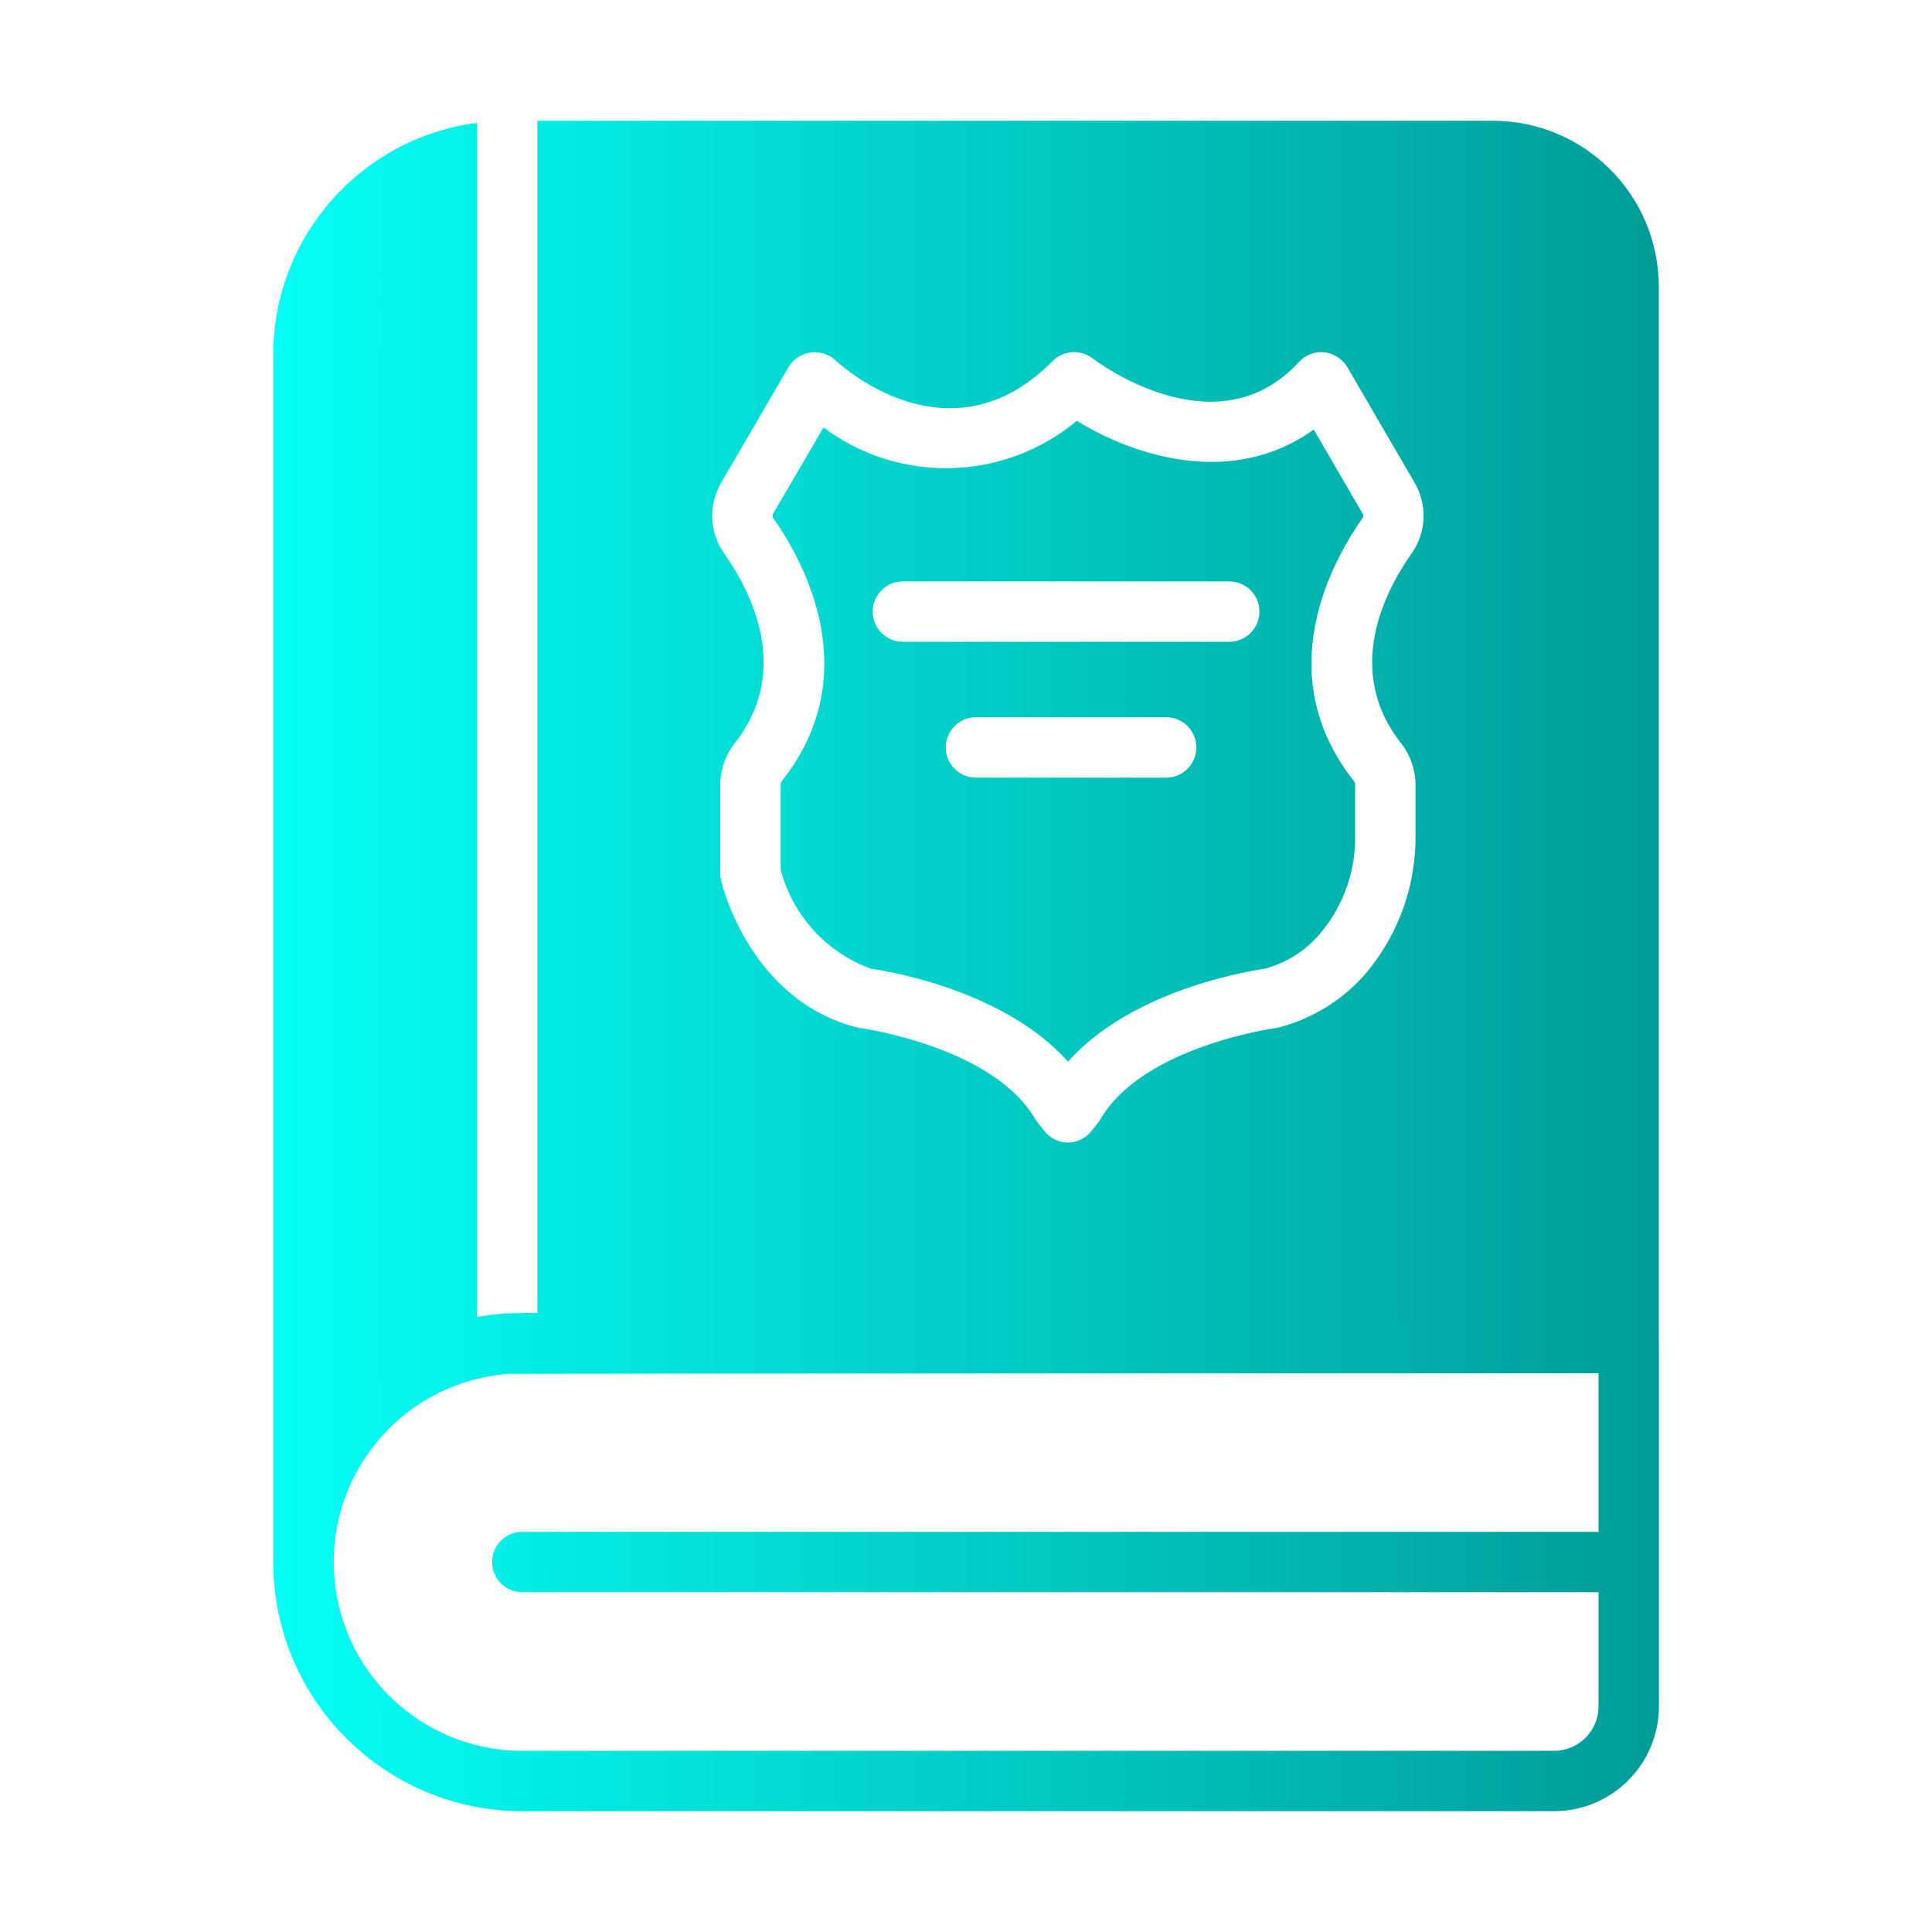
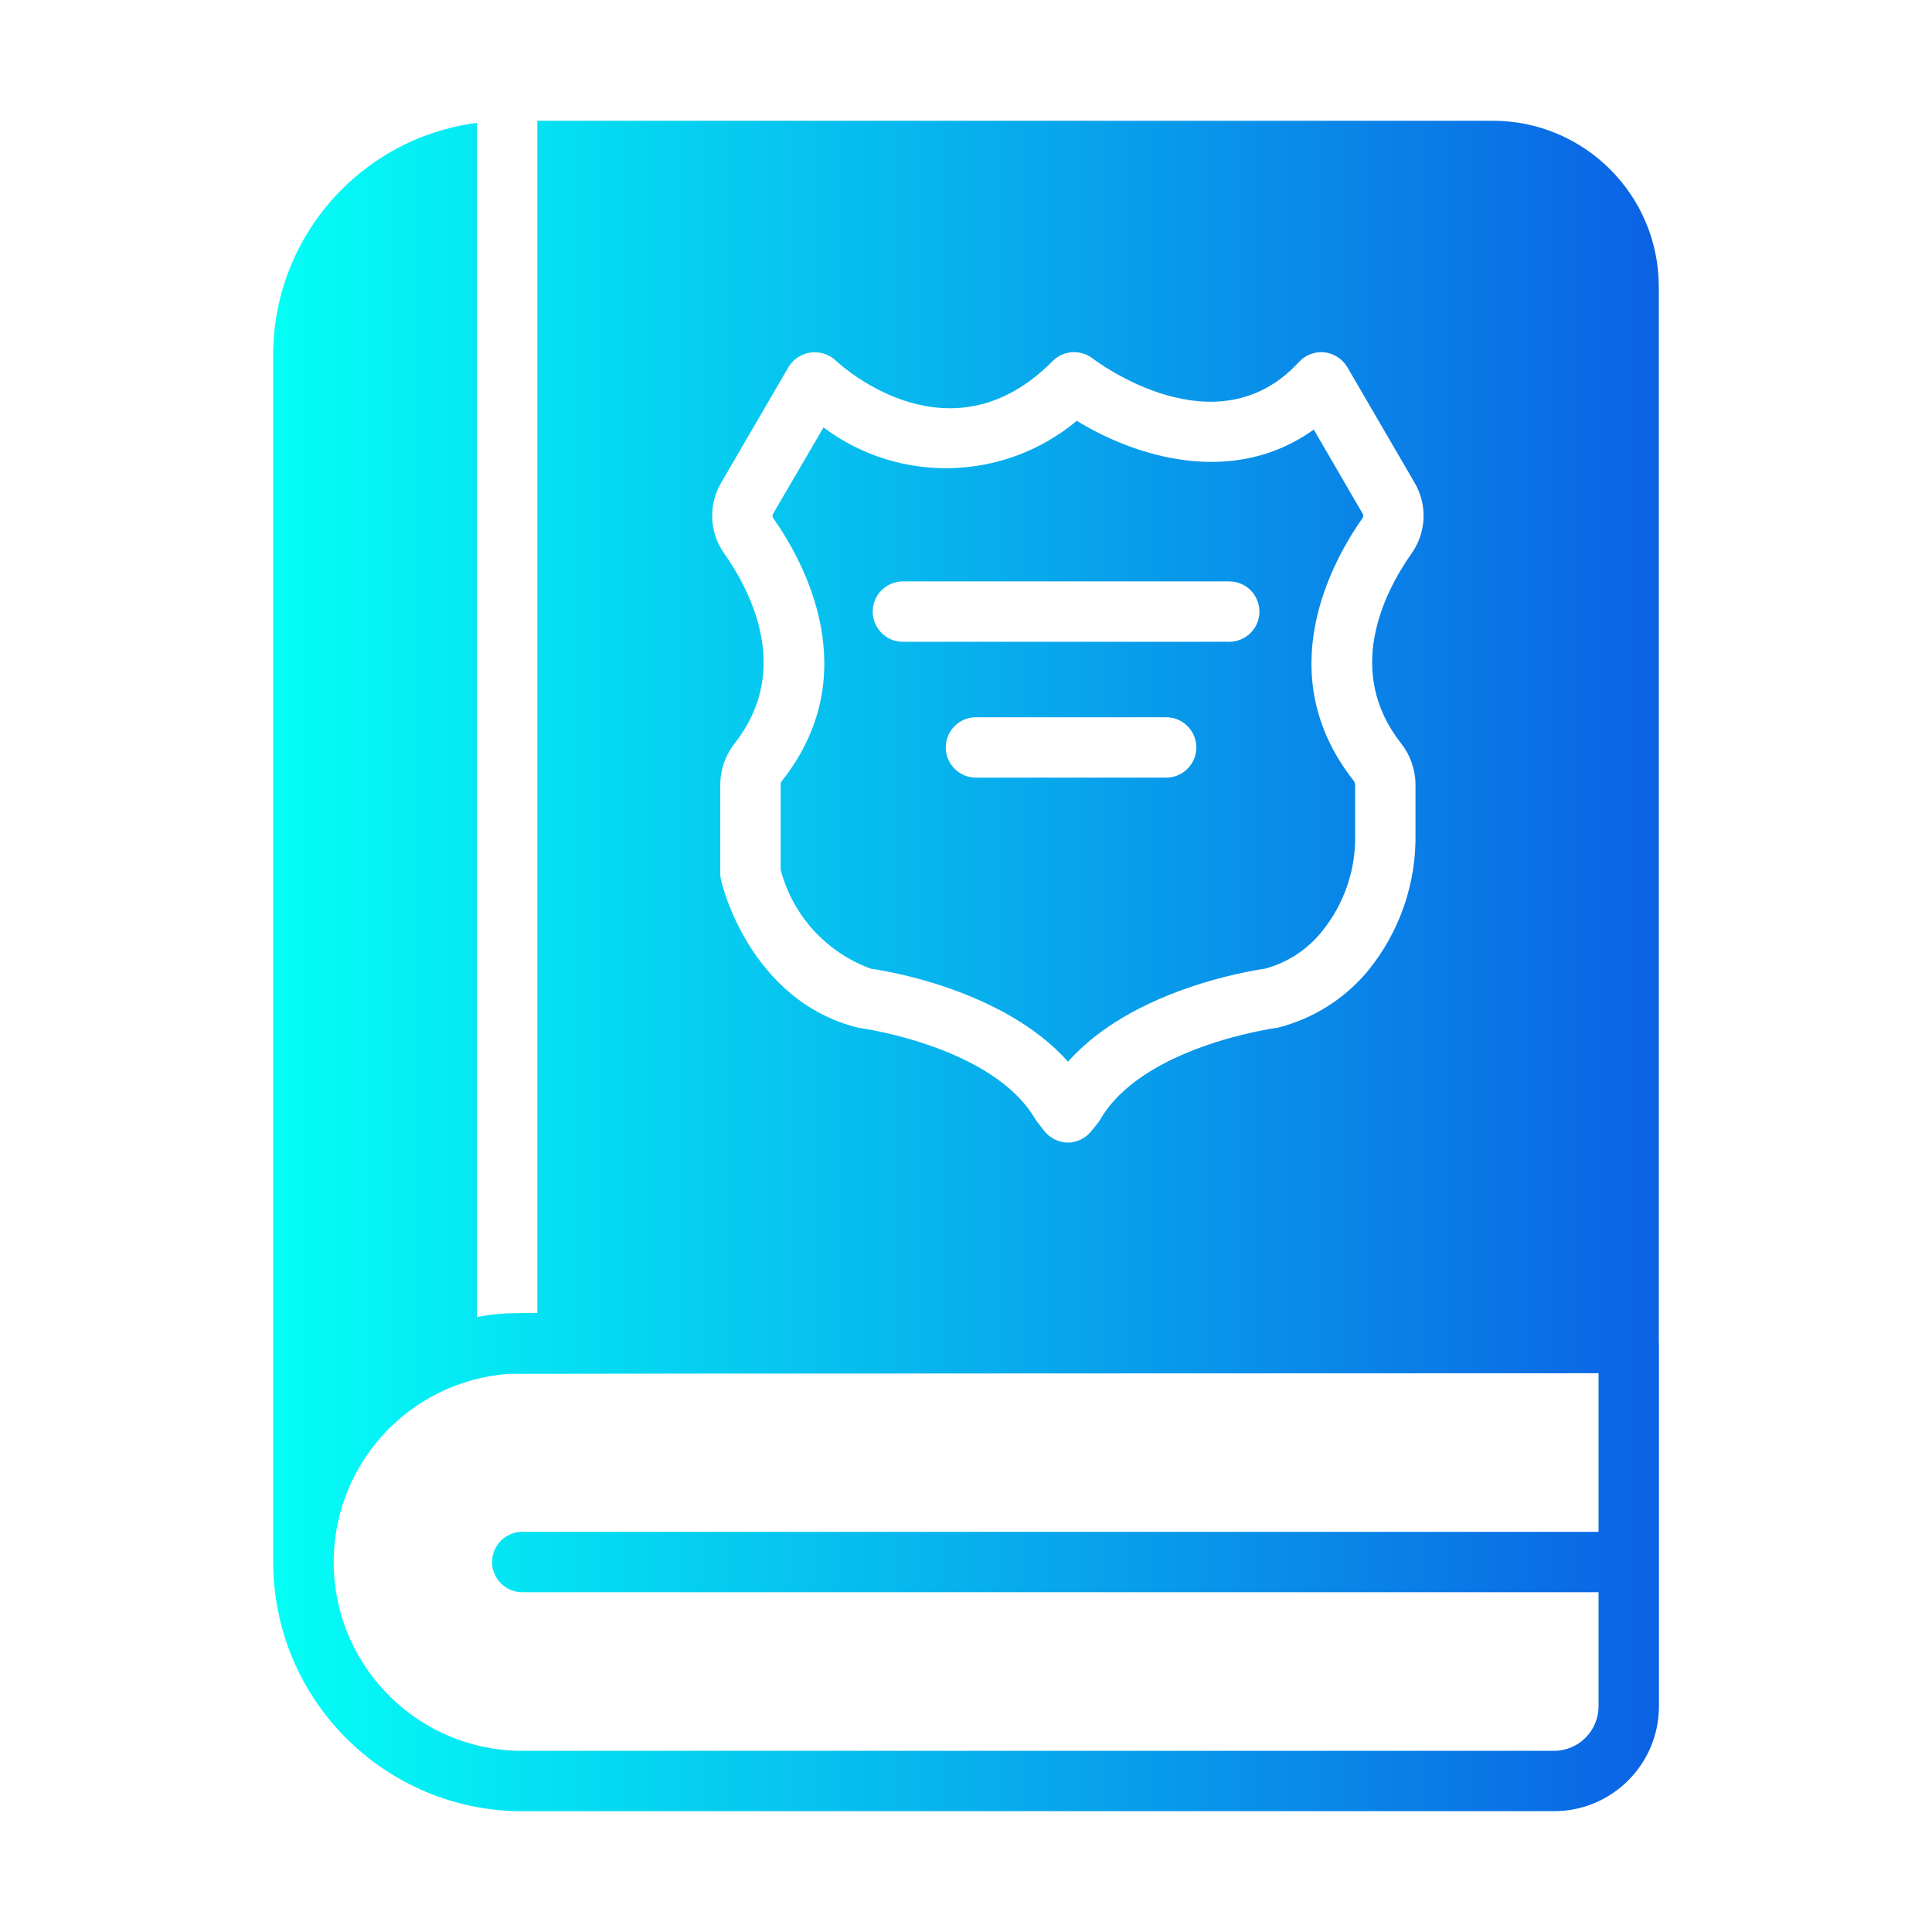
<svg xmlns="http://www.w3.org/2000/svg" data-name="Flat gradient" viewBox="0 0 64 64">
  <defs>
    <linearGradient id="a" x1="9.05" x2="54.954" y1="32" y2="32" gradientUnits="userSpaceOnUse">
      <stop class="stopColorffde00 svgShape" offset="0" stop-color="#03fff6" />
-       <stop class="stopColorfd5900 svgShape" offset="1" stop-color="#009c97" />
+       <stop class="stopColorfd5900 svgShape" offset="1" stop-color="#0b62e4" />
    </linearGradient>
  </defs>
  <path fill="url(#a)" d="M54.95,44.469V9.5A5.501,5.501,0,0,0,49.46,4H17.8V43.49s-.88.01-1.07.02a6.942,6.942,0,0,0-.93.12V4.07a7.752,7.752,0,0,0-6.75,7.68V51.74A8.26,8.26,0,0,0,17.3,60l.01-.002h34.171a3.478,3.478,0,0,0,3.474-3.475V44.489C54.954,44.482,54.95,44.476,54.95,44.469ZM46.41,24.62a2.233,2.233,0,0,1,.48,1.36v1.63a6.992,6.992,0,0,1-1.6,4.58,5.678,5.678,0,0,1-2.95,1.85.502.502,0,0,1-.12.02c-.04.01-4.37.61-5.77,3.02a.835.835,0,0,1-.08.12l-.21.26a1.01,1.01,0,0,1-.78.39h-.01a1.01,1.01,0,0,1-.78-.39l-.21-.27a1.049,1.049,0,0,1-.08-.11c-1.4-2.41-5.73-3.01-5.77-3.02a.502.502,0,0,1-.12-.02c-3.55-.89-4.49-4.71-4.52-4.87a.852.852,0,0,1-.03-.23V25.97a2.227,2.227,0,0,1,.48-1.35c1.87-2.38.58-4.97-.36-6.3a2.16,2.16,0,0,1-.09-2.33l2.23-3.83a1.016,1.016,0,0,1,1.55-.23c.38.36,3.89,3.38,7.2.03a1.006,1.006,0,0,1,1.32-.09c.17.13,4.12,3.09,6.84.12a1.008,1.008,0,0,1,.84-.32,1.026,1.026,0,0,1,.76.49l2.23,3.83a2.161,2.161,0,0,1-.09,2.33C45.83,19.65,44.54,22.24,46.41,24.62Zm5.071,33.378H17.301l-.008.002A6.253,6.253,0,0,1,16.86,45.51c.15-.01,36.094-.02,36.094-.02v5.254H17.301a1,1,0,0,0,0,2H52.954v3.779A1.476,1.476,0,0,1,51.48,57.998ZM43.52,14.23c-2.69,1.93-5.93.89-7.85-.29a6.767,6.767,0,0,1-8.39.22L25.62,17a.135.135,0,0,0,0,.17c1.01,1.44,3.07,5.16.29,8.69a.223.223,0,0,0-.05.11v2.84a4.78,4.78,0,0,0,2.99,3.28c.58.08,4.43.72,6.53,3.08,2.09-2.36,5.95-3,6.52-3.08a3.608,3.608,0,0,0,1.87-1.21,4.911,4.911,0,0,0,1.12-3.27V25.98a.278.278,0,0,0-.05-.12c-2.78-3.53-.72-7.25.29-8.69a.135.135,0,0,0,0-.17ZM38.63,25.76h-6.3a1,1,0,1,1,0-2h6.3a1,1,0,0,1,0,2Zm2.09-4.5H29.91a1,1,0,0,1,0-2H40.72a1,1,0,0,1,0,2Z" />
</svg>
